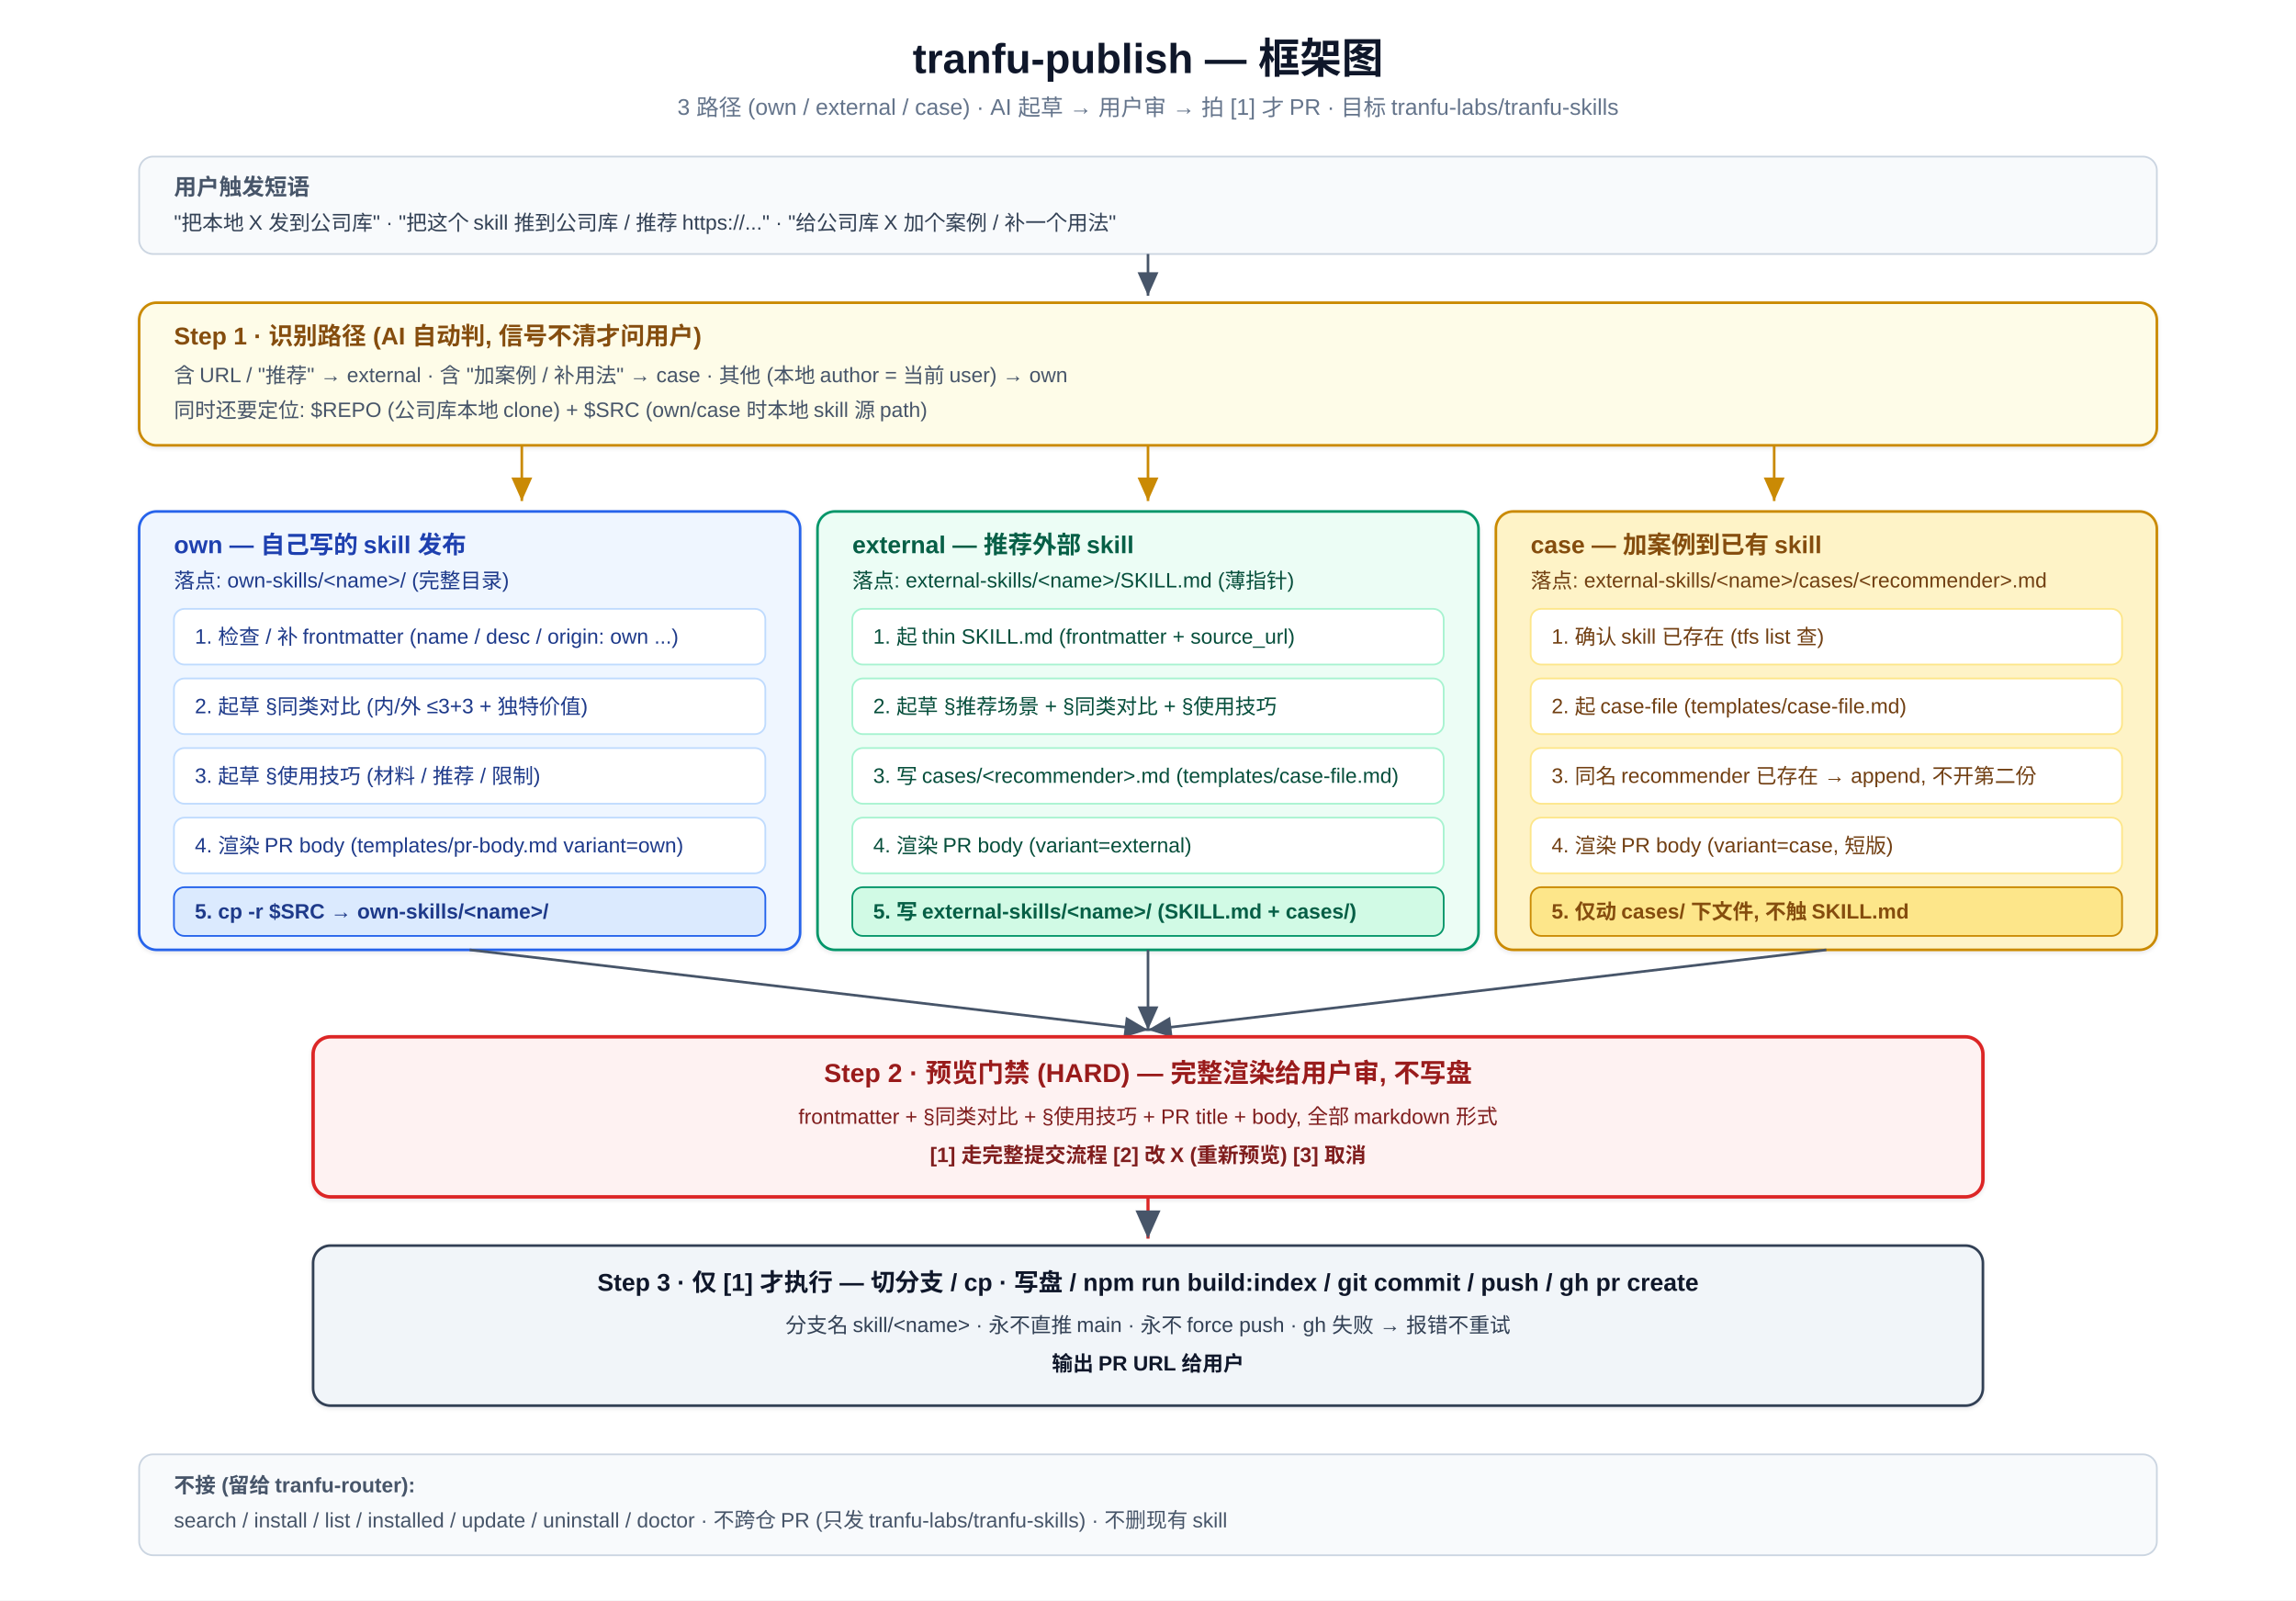
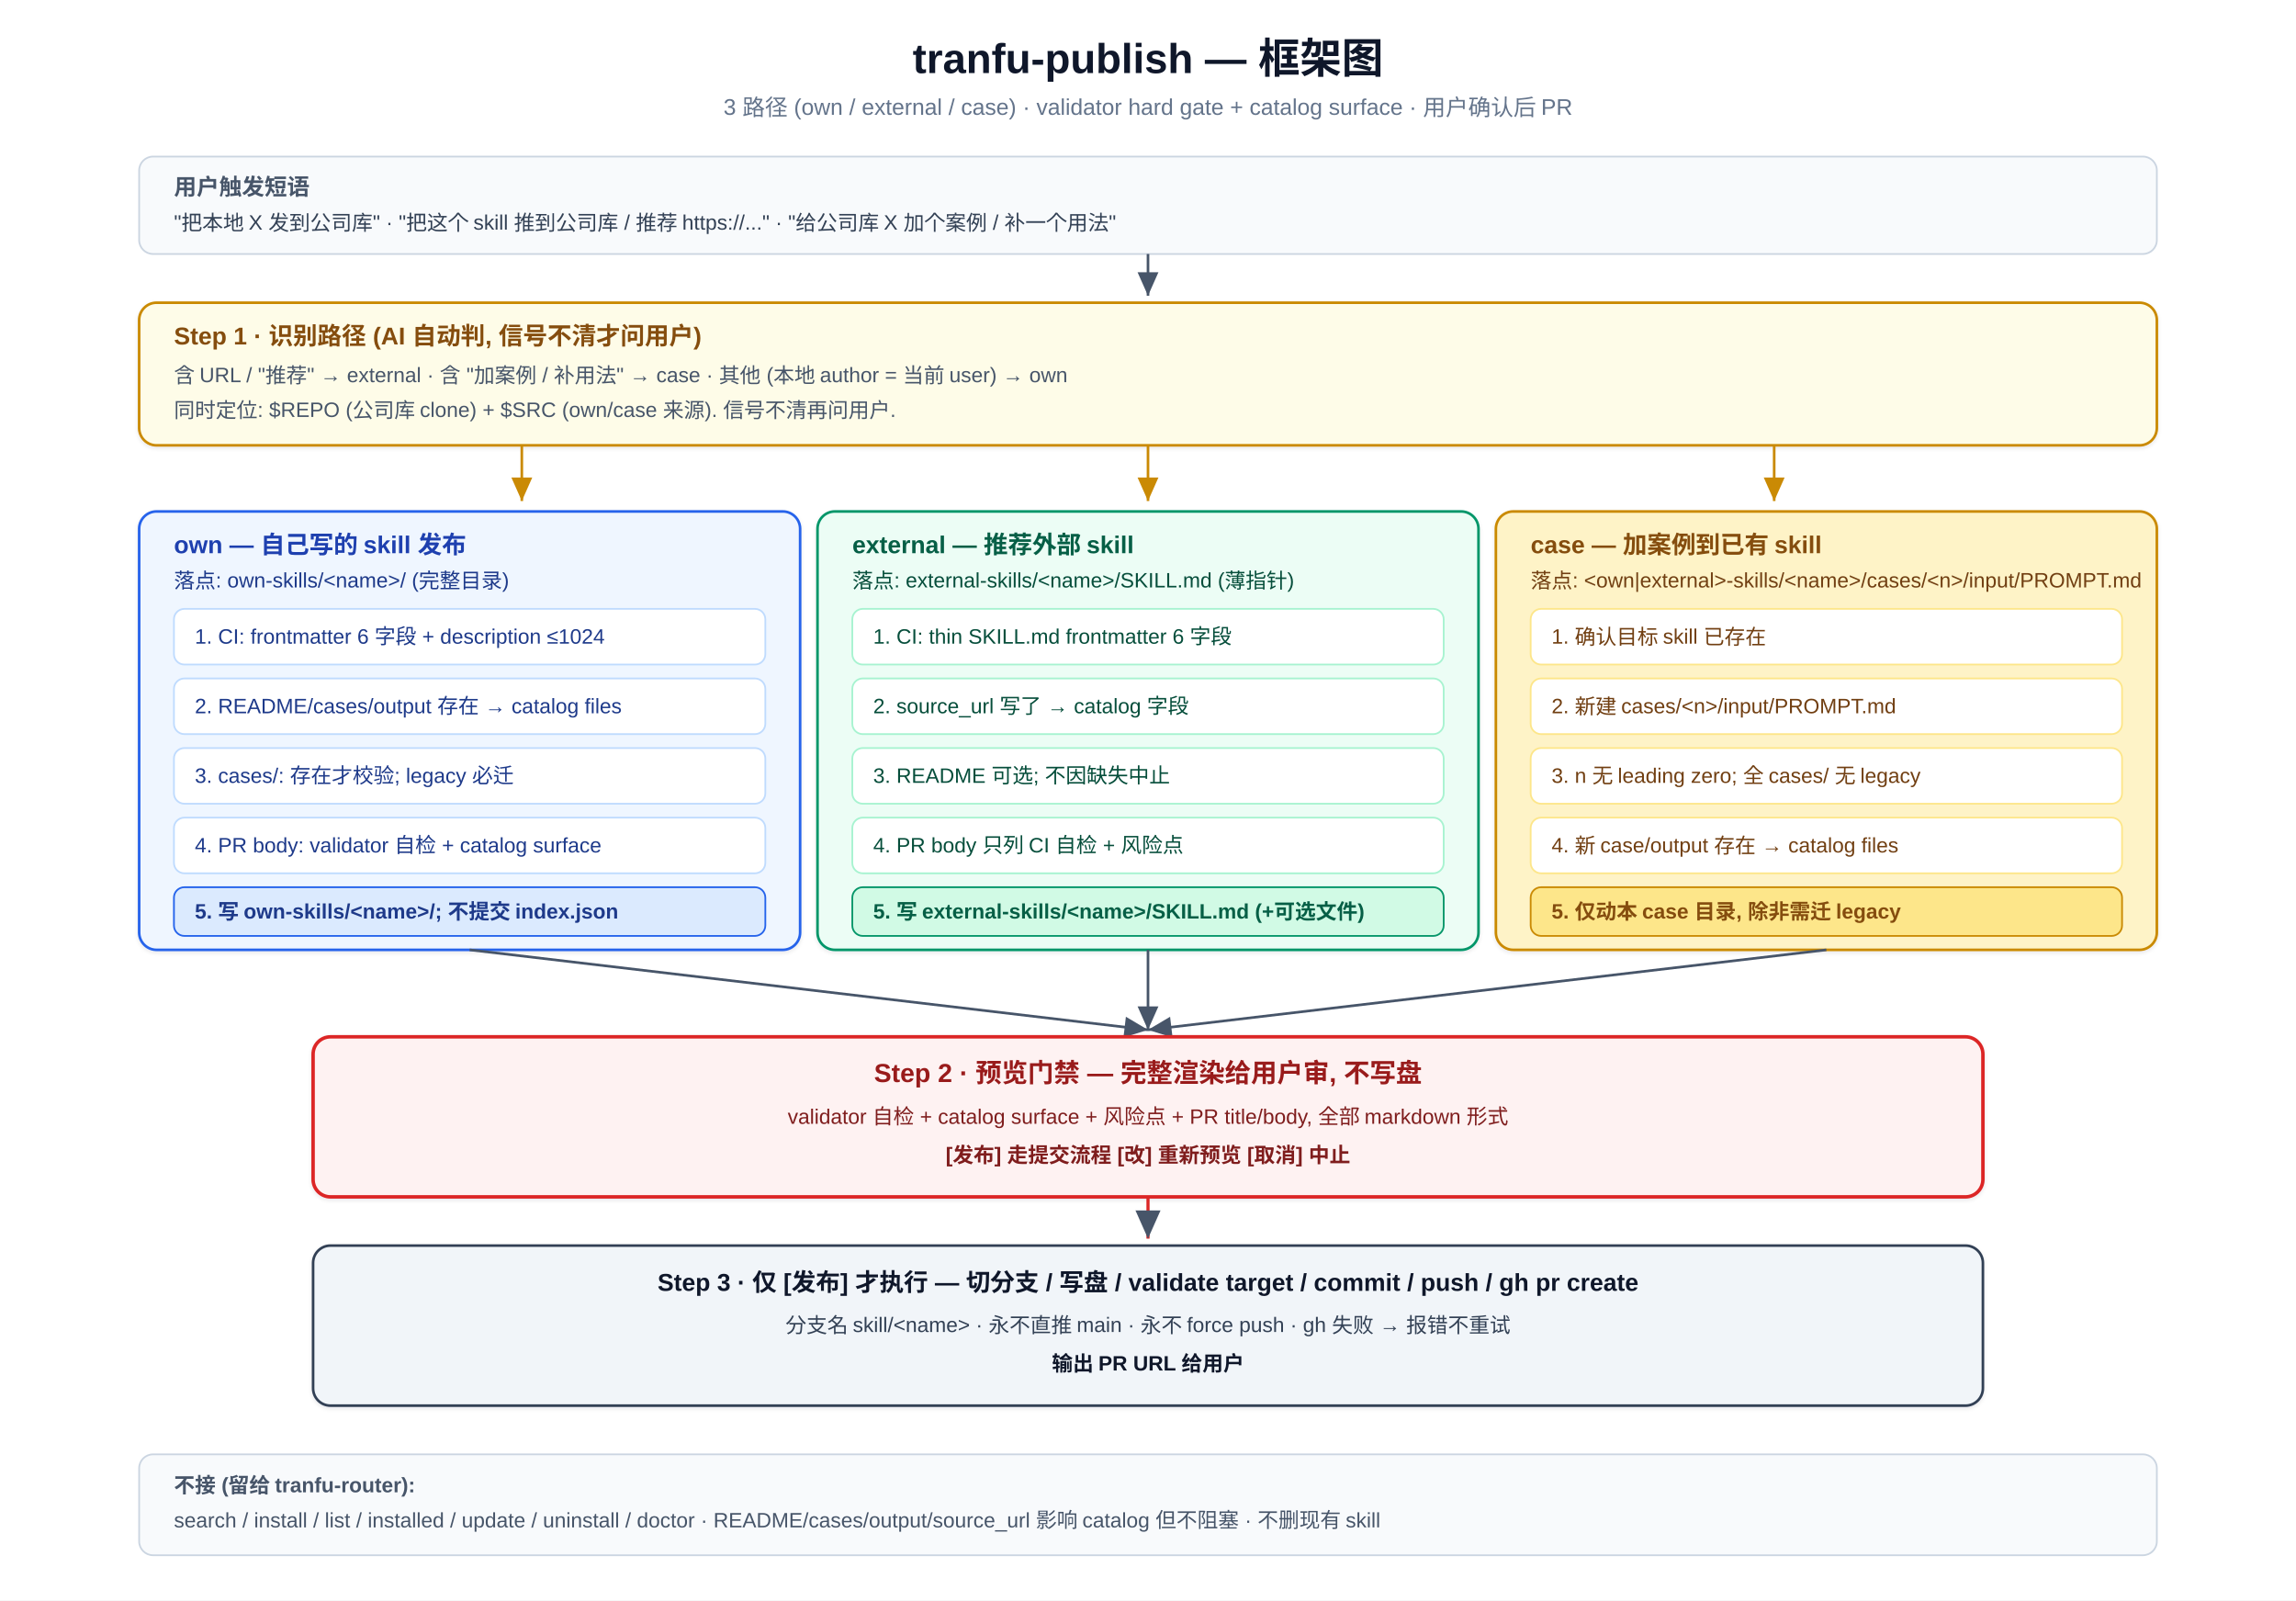
<svg xmlns="http://www.w3.org/2000/svg" viewBox="0 0 1320 920" font-family="system-ui, -apple-system, &quot;PingFang SC&quot;, &quot;Helvetica Neue&quot;, Arial, sans-serif">
  <defs>
    <style>text{font-family:system-ui,-apple-system,"PingFang SC","Helvetica Neue",Arial,sans-serif;}</style>
    <marker id="arr-gray" markerWidth="10" markerHeight="8" refX="9" refY="4" orient="auto" markerUnits="strokeWidth">
      <path d="M0,0 L9,4 L0,8 Z" fill="#475569" />
    </marker>
    <marker id="arr-blue" markerWidth="10" markerHeight="8" refX="9" refY="4" orient="auto" markerUnits="strokeWidth">
      <path d="M0,0 L9,4 L0,8 Z" fill="#2563eb" />
    </marker>
    <marker id="arr-green" markerWidth="10" markerHeight="8" refX="9" refY="4" orient="auto" markerUnits="strokeWidth">
      <path d="M0,0 L9,4 L0,8 Z" fill="#059669" />
    </marker>
    <marker id="arr-amber" markerWidth="10" markerHeight="8" refX="9" refY="4" orient="auto" markerUnits="strokeWidth">
      <path d="M0,0 L9,4 L0,8 Z" fill="#ca8a04" />
    </marker>
    <filter id="soft" x="-20%" y="-20%" width="140%" height="140%">
      <feDropShadow dx="0" dy="1" stdDeviation="1.2" flood-color="#0f172a" flood-opacity="0.10" />
    </filter>
  </defs>
  <rect width="1320" height="920" fill="#ffffff" />
  <text x="660" y="42" text-anchor="middle" font-size="24" font-weight="700" fill="#0f172a">tranfu-publish — 框架图</text>
-   <text x="660" y="66" text-anchor="middle" font-size="13" fill="#64748b">3 路径 (own / external / case) · AI 起草 → 用户审 → 拍 [1] 才 PR · 目标 tranfu-labs/tranfu-skills</text>
+   <text x="660" y="66" text-anchor="middle" font-size="13" fill="#64748b">3 路径 (own / external / case) · validator hard gate + catalog surface · 用户确认后 PR</text>
  <rect x="80" y="90" width="1160" height="56" rx="8" fill="#f8fafc" stroke="#cbd5e1" stroke-width="1" />
  <text x="100" y="112" font-size="13" font-weight="600" fill="#475569">用户触发短语</text>
  <text x="100" y="132" font-size="12" fill="#334155">"把本地 X 发到公司库"  ·  "把这个 skill 推到公司库 / 推荐 https://..."  ·  "给公司库 X 加个案例 / 补一个用法"</text>
  <line x1="660" y1="146" x2="660" y2="170" stroke="#475569" stroke-width="1.5" marker-end="url(#arr-gray)" />
  <rect x="80" y="174" width="1160" height="82" rx="10" fill="#fefce8" stroke="#ca8a04" stroke-width="1.5" filter="url(#soft)" />
  <text x="100" y="198" font-size="14" font-weight="700" fill="#854d0e">Step 1 · 识别路径 (AI 自动判, 信号不清才问用户)</text>
  <text x="100" y="220" font-size="12" fill="#475569">含 URL / "推荐" → external          ·         含 "加案例 / 补用法" → case          ·         其他 (本地 author = 当前 user) → own</text>
-   <text x="100" y="240" font-size="12" fill="#475569">同时还要定位: $REPO (公司库本地 clone) + $SRC (own/case 时本地 skill 源 path)</text>
+   <text x="100" y="240" font-size="12" fill="#475569">同时定位: $REPO (公司库 clone) + $SRC (own/case 来源). 信号不清再问用户.</text>
  <line x1="300" y1="256" x2="300" y2="288" stroke="#ca8a04" stroke-width="1.5" marker-end="url(#arr-amber)" />
  <line x1="660" y1="256" x2="660" y2="288" stroke="#ca8a04" stroke-width="1.5" marker-end="url(#arr-amber)" />
  <line x1="1020" y1="256" x2="1020" y2="288" stroke="#ca8a04" stroke-width="1.5" marker-end="url(#arr-amber)" />
  <rect x="80" y="294" width="380" height="252" rx="10" fill="#eff6ff" stroke="#2563eb" stroke-width="1.5" filter="url(#soft)" />
  <text x="100" y="318" font-size="14" font-weight="700" fill="#1e40af">own — 自己写的 skill 发布</text>
  <text x="100" y="338" font-size="12" fill="#1e3a8a">落点: own-skills/&lt;name&gt;/ (完整目录)</text>
  <rect x="100" y="350" width="340" height="32" rx="6" fill="#ffffff" stroke="#bfdbfe" />
-   <text x="112" y="370" font-size="12" fill="#1e3a8a">1. 检查 / 补 frontmatter (name / desc / origin: own ...)</text>
+   <text x="112" y="370" font-size="12" fill="#1e3a8a">1. CI: frontmatter 6 字段 + description ≤1024</text>
  <rect x="100" y="390" width="340" height="32" rx="6" fill="#ffffff" stroke="#bfdbfe" />
-   <text x="112" y="410" font-size="12" fill="#1e3a8a">2. 起草 §同类对比 (内/外 ≤3+3 + 独特价值)</text>
+   <text x="112" y="410" font-size="12" fill="#1e3a8a">2. README/cases/output 存在 → catalog files</text>
  <rect x="100" y="430" width="340" height="32" rx="6" fill="#ffffff" stroke="#bfdbfe" />
-   <text x="112" y="450" font-size="12" fill="#1e3a8a">3. 起草 §使用技巧 (材料 / 推荐 / 限制)</text>
+   <text x="112" y="450" font-size="12" fill="#1e3a8a">3. cases/: 存在才校验; legacy 必迁</text>
  <rect x="100" y="470" width="340" height="32" rx="6" fill="#ffffff" stroke="#bfdbfe" />
-   <text x="112" y="490" font-size="12" fill="#1e3a8a">4. 渲染 PR body (templates/pr-body.md variant=own)</text>
+   <text x="112" y="490" font-size="12" fill="#1e3a8a">4. PR body: validator 自检 + catalog surface</text>
  <rect x="100" y="510" width="340" height="28" rx="6" fill="#dbeafe" stroke="#2563eb" />
-   <text x="112" y="528" font-size="12" font-weight="600" fill="#1e3a8a">5. cp -r $SRC → own-skills/&lt;name&gt;/</text>
+   <text x="112" y="528" font-size="12" font-weight="600" fill="#1e3a8a">5. 写 own-skills/&lt;name&gt;/; 不提交 index.json</text>
  <rect x="470" y="294" width="380" height="252" rx="10" fill="#ecfdf5" stroke="#059669" stroke-width="1.5" filter="url(#soft)" />
  <text x="490" y="318" font-size="14" font-weight="700" fill="#065f46">external — 推荐外部 skill</text>
  <text x="490" y="338" font-size="12" fill="#064e3b">落点: external-skills/&lt;name&gt;/SKILL.md (薄指针)</text>
  <rect x="490" y="350" width="340" height="32" rx="6" fill="#ffffff" stroke="#a7f3d0" />
-   <text x="502" y="370" font-size="12" fill="#064e3b">1. 起 thin SKILL.md (frontmatter + source_url)</text>
+   <text x="502" y="370" font-size="12" fill="#064e3b">1. CI: thin SKILL.md frontmatter 6 字段</text>
  <rect x="490" y="390" width="340" height="32" rx="6" fill="#ffffff" stroke="#a7f3d0" />
-   <text x="502" y="410" font-size="12" fill="#064e3b">2. 起草 §推荐场景 + §同类对比 + §使用技巧</text>
+   <text x="502" y="410" font-size="12" fill="#064e3b">2. source_url 写了 → catalog 字段</text>
  <rect x="490" y="430" width="340" height="32" rx="6" fill="#ffffff" stroke="#a7f3d0" />
-   <text x="502" y="450" font-size="12" fill="#064e3b">3. 写 cases/&lt;recommender&gt;.md (templates/case-file.md)</text>
+   <text x="502" y="450" font-size="12" fill="#064e3b">3. README 可选; 不因缺失中止</text>
  <rect x="490" y="470" width="340" height="32" rx="6" fill="#ffffff" stroke="#a7f3d0" />
-   <text x="502" y="490" font-size="12" fill="#064e3b">4. 渲染 PR body (variant=external)</text>
+   <text x="502" y="490" font-size="12" fill="#064e3b">4. PR body 只列 CI 自检 + 风险点</text>
  <rect x="490" y="510" width="340" height="28" rx="6" fill="#d1fae5" stroke="#059669" />
-   <text x="502" y="528" font-size="12" font-weight="600" fill="#065f46">5. 写 external-skills/&lt;name&gt;/ (SKILL.md + cases/)</text>
+   <text x="502" y="528" font-size="12" font-weight="600" fill="#065f46">5. 写 external-skills/&lt;name&gt;/SKILL.md (+可选文件)</text>
  <rect x="860" y="294" width="380" height="252" rx="10" fill="#fef3c7" stroke="#ca8a04" stroke-width="1.5" filter="url(#soft)" />
  <text x="880" y="318" font-size="14" font-weight="700" fill="#854d0e">case — 加案例到已有 skill</text>
-   <text x="880" y="338" font-size="12" fill="#713f12">落点: external-skills/&lt;name&gt;/cases/&lt;recommender&gt;.md</text>
+   <text x="880" y="338" font-size="12" fill="#713f12">落点: &lt;own|external&gt;-skills/&lt;name&gt;/cases/&lt;n&gt;/input/PROMPT.md</text>
  <rect x="880" y="350" width="340" height="32" rx="6" fill="#ffffff" stroke="#fde68a" />
-   <text x="892" y="370" font-size="12" fill="#713f12">1. 确认 skill 已存在 (tfs list 查)</text>
+   <text x="892" y="370" font-size="12" fill="#713f12">1. 确认目标 skill 已存在</text>
  <rect x="880" y="390" width="340" height="32" rx="6" fill="#ffffff" stroke="#fde68a" />
-   <text x="892" y="410" font-size="12" fill="#713f12">2. 起 case-file (templates/case-file.md)</text>
+   <text x="892" y="410" font-size="12" fill="#713f12">2. 新建 cases/&lt;n&gt;/input/PROMPT.md</text>
  <rect x="880" y="430" width="340" height="32" rx="6" fill="#ffffff" stroke="#fde68a" />
-   <text x="892" y="450" font-size="12" fill="#713f12">3. 同名 recommender 已存在 → append, 不开第二份</text>
+   <text x="892" y="450" font-size="12" fill="#713f12">3. n 无 leading zero; 全 cases/ 无 legacy</text>
  <rect x="880" y="470" width="340" height="32" rx="6" fill="#ffffff" stroke="#fde68a" />
-   <text x="892" y="490" font-size="12" fill="#713f12">4. 渲染 PR body (variant=case, 短版)</text>
+   <text x="892" y="490" font-size="12" fill="#713f12">4. 新 case/output 存在 → catalog files</text>
  <rect x="880" y="510" width="340" height="28" rx="6" fill="#fde68a" stroke="#ca8a04" />
-   <text x="892" y="528" font-size="12" font-weight="600" fill="#854d0e">5. 仅动 cases/ 下文件, 不触 SKILL.md</text>
+   <text x="892" y="528" font-size="12" font-weight="600" fill="#854d0e">5. 仅动本 case 目录, 除非需迁 legacy</text>
  <line x1="270" y1="546" x2="660" y2="592" stroke="#475569" stroke-width="1.5" marker-end="url(#arr-gray)" />
  <line x1="660" y1="546" x2="660" y2="592" stroke="#475569" stroke-width="1.5" marker-end="url(#arr-gray)" />
  <line x1="1050" y1="546" x2="660" y2="592" stroke="#475569" stroke-width="1.5" marker-end="url(#arr-gray)" />
  <rect x="180" y="596" width="960" height="92" rx="10" fill="#fef2f2" stroke="#dc2626" stroke-width="2" filter="url(#soft)" />
-   <text x="660" y="622" text-anchor="middle" font-size="15" font-weight="700" fill="#991b1b">Step 2 · 预览门禁 (HARD) — 完整渲染给用户审, 不写盘</text>
-   <text x="660" y="646" text-anchor="middle" font-size="12" fill="#7f1d1d">frontmatter + §同类对比 + §使用技巧 + PR title + body, 全部 markdown 形式</text>
-   <text x="660" y="668" text-anchor="middle" font-size="12" font-weight="600" fill="#7f1d1d">[1] 走完整提交流程    [2] 改 X (重新预览)    [3] 取消</text>
+   <text x="660" y="622" text-anchor="middle" font-size="15" font-weight="700" fill="#991b1b">Step 2 · 预览门禁 — 完整渲染给用户审, 不写盘</text>
+   <text x="660" y="646" text-anchor="middle" font-size="12" fill="#7f1d1d">validator 自检 + catalog surface + 风险点 + PR title/body, 全部 markdown 形式</text>
+   <text x="660" y="668" text-anchor="middle" font-size="12" font-weight="600" fill="#7f1d1d">[发布] 走提交流程    [改] 重新预览    [取消] 中止</text>
  <line x1="660" y1="688" x2="660" y2="712" stroke="#dc2626" stroke-width="1.8" marker-end="url(#arr-gray)" />
  <rect x="180" y="716" width="960" height="92" rx="10" fill="#f1f5f9" stroke="#334155" stroke-width="1.5" filter="url(#soft)" />
-   <text x="660" y="742" text-anchor="middle" font-size="14" font-weight="700" fill="#0f172a">Step 3 · 仅 [1] 才执行 — 切分支 / cp · 写盘 / npm run build:index / git commit / push / gh pr create</text>
+   <text x="660" y="742" text-anchor="middle" font-size="14" font-weight="700" fill="#0f172a">Step 3 · 仅 [发布] 才执行 — 切分支 / 写盘 / validate target / commit / push / gh pr create</text>
  <text x="660" y="766" text-anchor="middle" font-size="12" fill="#334155">分支名 skill/&lt;name&gt; · 永不直推 main · 永不 force push · gh 失败 → 报错不重试</text>
  <text x="660" y="788" text-anchor="middle" font-size="12" font-weight="600" fill="#0f172a">输出 PR URL 给用户</text>
  <rect x="80" y="836" width="1160" height="58" rx="8" fill="#f8fafc" stroke="#cbd5e1" />
  <text x="100" y="858" font-size="12" font-weight="600" fill="#475569">不接 (留给 tranfu-router):</text>
-   <text x="100" y="878" font-size="12" fill="#475569">search / install / list / installed / update / uninstall / doctor   ·   不跨仓 PR (只发 tranfu-labs/tranfu-skills)   ·   不删现有 skill</text>
+   <text x="100" y="878" font-size="12" fill="#475569">search / install / list / installed / update / uninstall / doctor   ·   README/cases/output/source_url 影响 catalog 但不阻塞   ·   不删现有 skill</text>
</svg>
